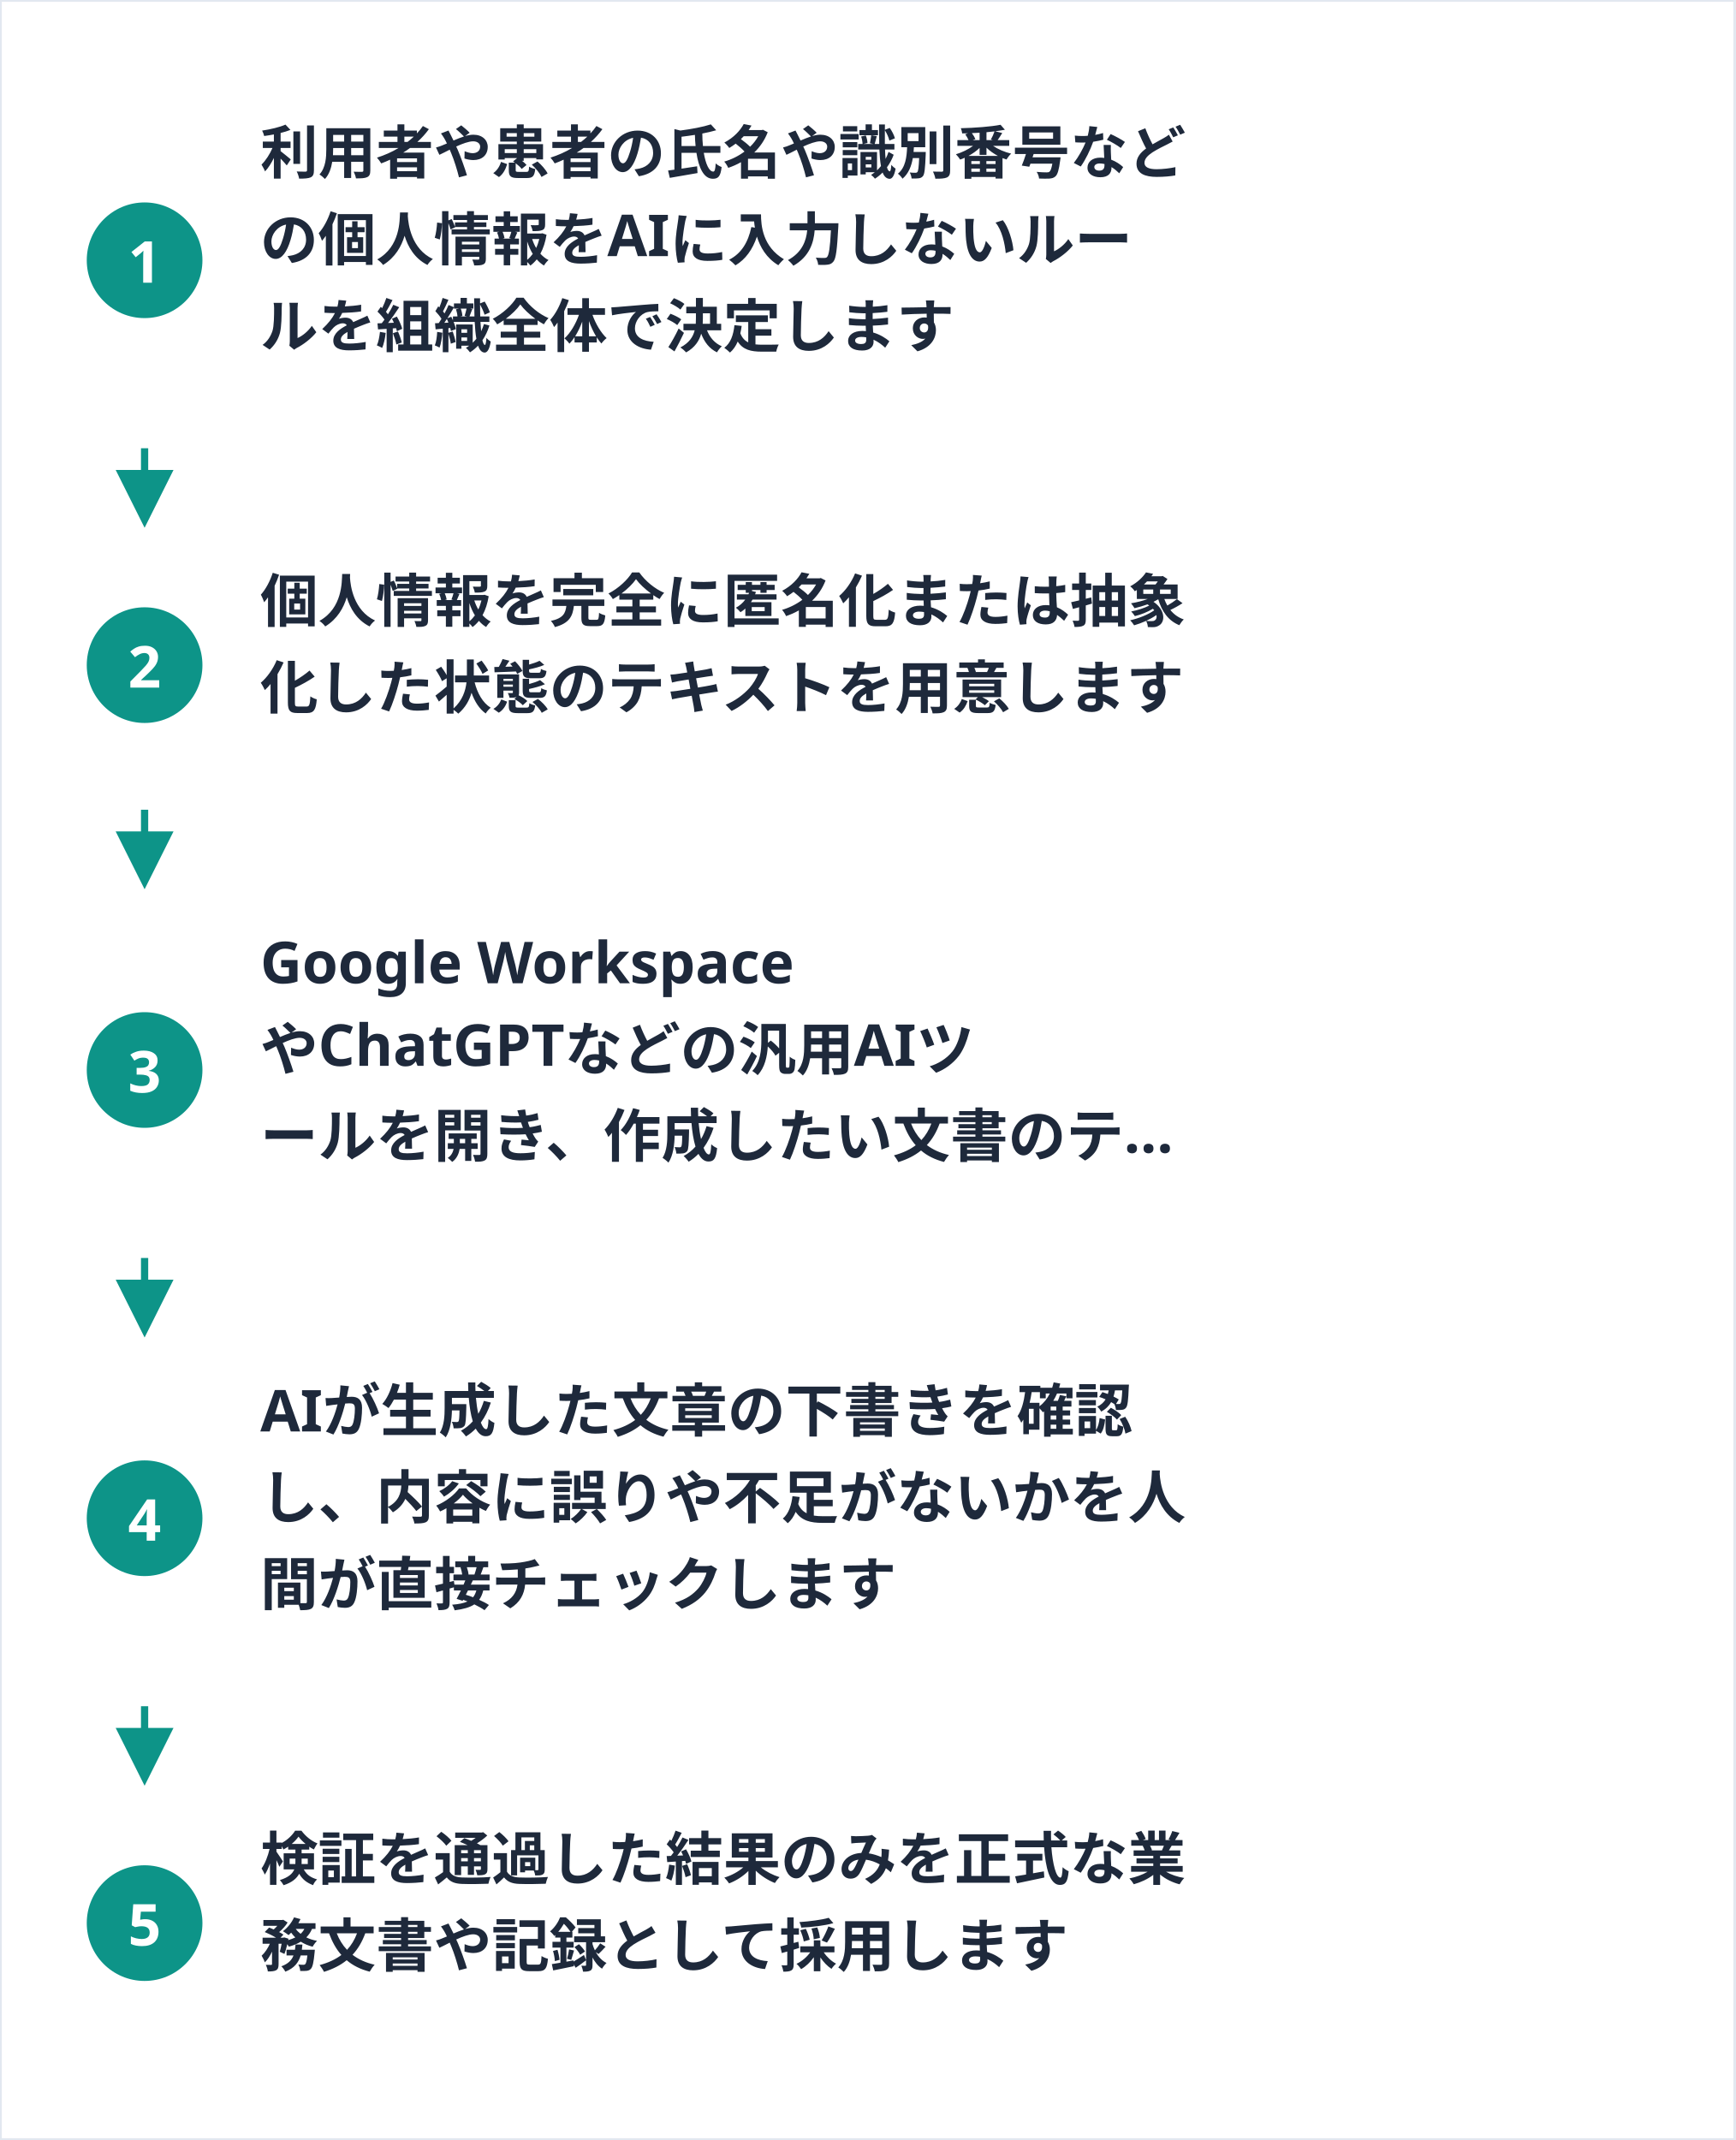
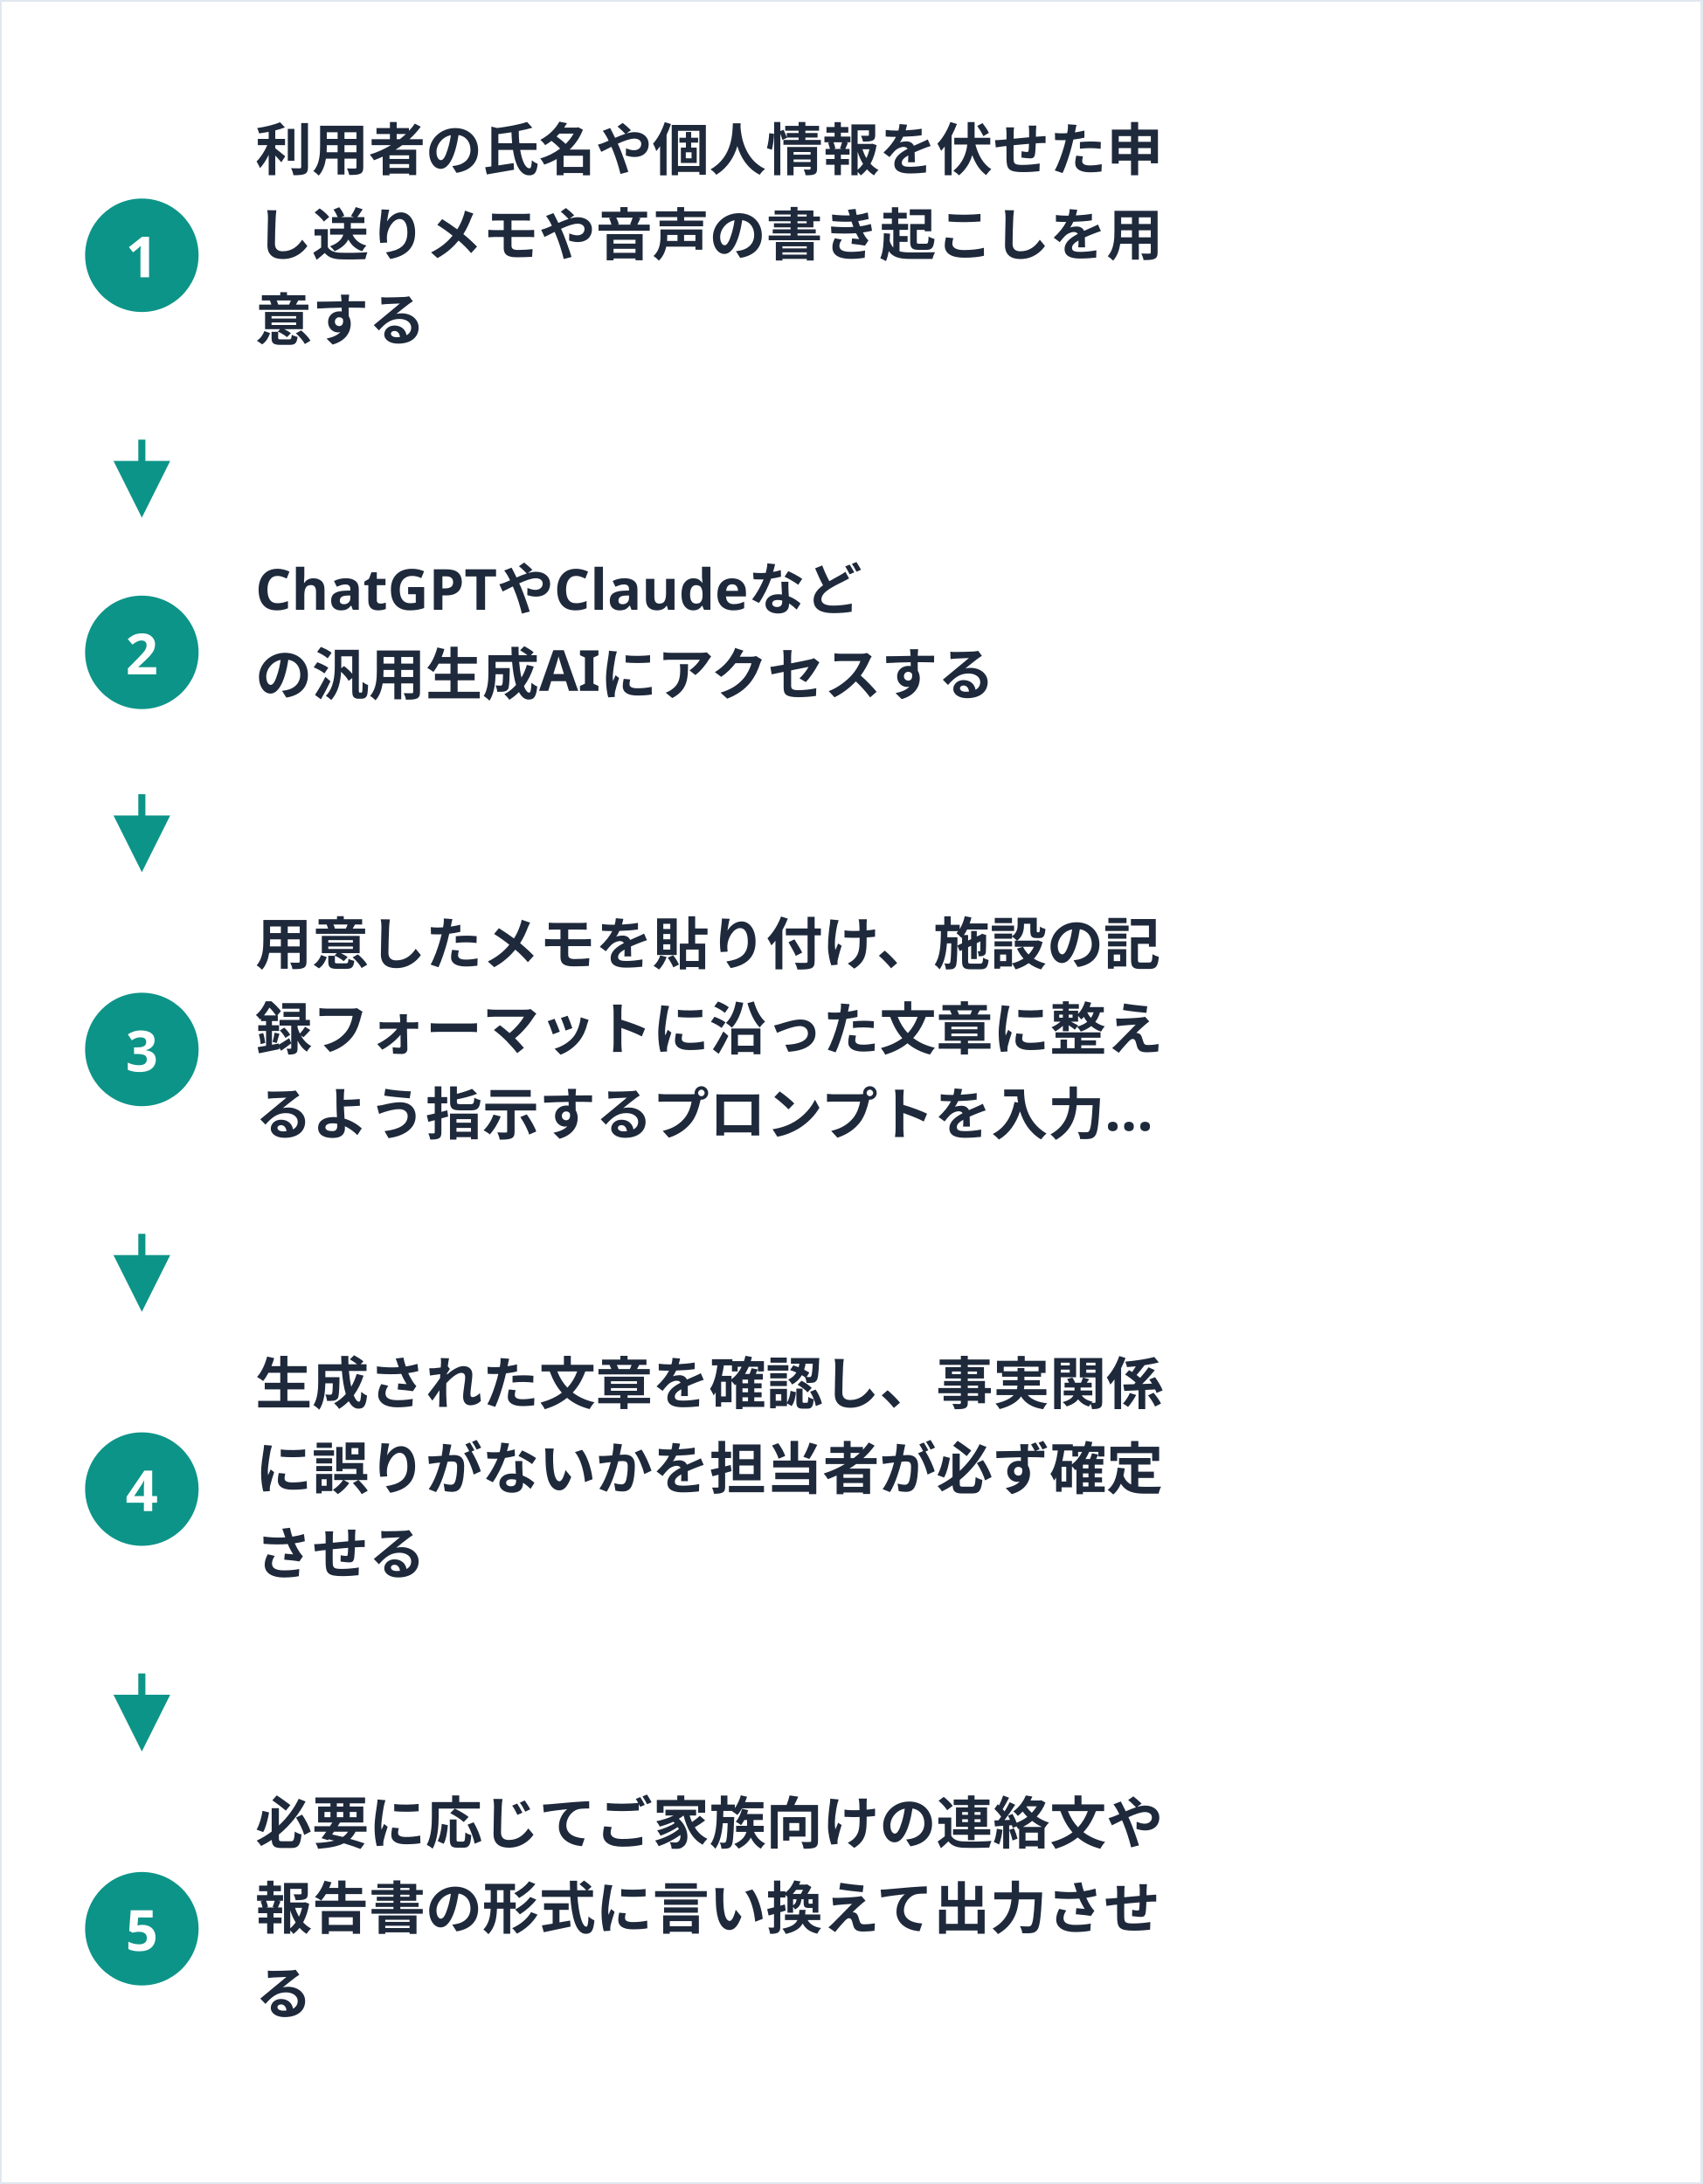
- <svg xmlns="http://www.w3.org/2000/svg" viewBox="0 0 480 592" width="480" height="592">
+ <svg xmlns="http://www.w3.org/2000/svg" viewBox="0 0 480 616" width="480" height="616">
  <defs>
    <marker id="arrowhead" markerWidth="8" markerHeight="8" refX="6" refY="4" orient="auto">
      <path d="M0,0 L8,4 L0,8 Z" fill="#0d9488" />
    </marker>
  </defs>
-   <rect width="480" height="592" fill="#ffffff" stroke="#e2e8f0" />
+   <rect width="480" height="616" fill="#ffffff" stroke="#e2e8f0" />
  <g>
    <circle cx="40" cy="72" r="16" fill="#0d9488" />
    <text x="40" y="72" text-anchor="middle" dominant-baseline="central" font-family="'Hiragino Sans','Hiragino Kaku Gothic ProN','Noto Sans JP',sans-serif" font-size="16" font-weight="700" fill="#ffffff">1</text>
    <text font-family="'Hiragino Sans','Hiragino Kaku Gothic ProN','Noto Sans JP',sans-serif" font-size="16" font-weight="600" fill="#1e293b">
-       <tspan x="72" y="48">利用者や患者の氏名や識別番号など</tspan>
-       <tspan x="72" y="72">の個人情報をAIに入力しないルー</tspan>
-       <tspan x="72" y="96">ルを組織全体で決定します</tspan>
+       <tspan x="72" y="48">利用者の氏名や個人情報を伏せた申</tspan>
+       <tspan x="72" y="72">し送りメモや音声の書き起こしを用</tspan>
+       <tspan x="72" y="96">意する</tspan>
    </text>
  </g>
  <path d="M 40 124 L 40 142" stroke="#0d9488" stroke-width="2" marker-end="url(#arrowhead)" />
  <g>
    <circle cx="40" cy="184" r="16" fill="#0d9488" />
    <text x="40" y="184" text-anchor="middle" dominant-baseline="central" font-family="'Hiragino Sans','Hiragino Kaku Gothic ProN','Noto Sans JP',sans-serif" font-size="16" font-weight="700" fill="#ffffff">2</text>
    <text font-family="'Hiragino Sans','Hiragino Kaku Gothic ProN','Noto Sans JP',sans-serif" font-size="16" font-weight="600" fill="#1e293b">
-       <tspan x="72" y="172">個人情報を完全に匿名化または抽象</tspan>
-       <tspan x="72" y="196">化した状態のテキストを用意します</tspan>
+       <tspan x="72" y="172">ChatGPTやClaudeなど</tspan>
+       <tspan x="72" y="196">の汎用生成AIにアクセスする</tspan>
    </text>
  </g>
  <path d="M 40 224 L 40 242" stroke="#0d9488" stroke-width="2" marker-end="url(#arrowhead)" />
  <g>
    <circle cx="40" cy="296" r="16" fill="#0d9488" />
    <text x="40" y="296" text-anchor="middle" dominant-baseline="central" font-family="'Hiragino Sans','Hiragino Kaku Gothic ProN','Noto Sans JP',sans-serif" font-size="16" font-weight="700" fill="#ffffff">3</text>
    <text font-family="'Hiragino Sans','Hiragino Kaku Gothic ProN','Noto Sans JP',sans-serif" font-size="16" font-weight="600" fill="#1e293b">
-       <tspan x="72" y="272">Google Workspace</tspan>
-       <tspan x="72" y="296">やChatGPTなどの汎用AIツ</tspan>
-       <tspan x="72" y="320">ールを開き、作成したい文書のテ…</tspan>
+       <tspan x="72" y="272">用意したメモを貼り付け、施設の記</tspan>
+       <tspan x="72" y="296">録フォーマットに沿った文章に整え</tspan>
+       <tspan x="72" y="320">るよう指示するプロンプトを入力…</tspan>
    </text>
  </g>
  <path d="M 40 348 L 40 366" stroke="#0d9488" stroke-width="2" marker-end="url(#arrowhead)" />
  <g>
    <circle cx="40" cy="420" r="16" fill="#0d9488" />
    <text x="40" y="420" text-anchor="middle" dominant-baseline="central" font-family="'Hiragino Sans','Hiragino Kaku Gothic ProN','Noto Sans JP',sans-serif" font-size="16" font-weight="700" fill="#ffffff">4</text>
    <text font-family="'Hiragino Sans','Hiragino Kaku Gothic ProN','Noto Sans JP',sans-serif" font-size="16" font-weight="600" fill="#1e293b">
-       <tspan x="72" y="396">AIが生成した文章の下書きを確認</tspan>
-       <tspan x="72" y="420">し、内容に誤りや不足がないかを人</tspan>
-       <tspan x="72" y="444">間が直接チェックします</tspan>
+       <tspan x="72" y="396">生成された文章を確認し、事実関係</tspan>
+       <tspan x="72" y="420">に誤りがないかを担当者が必ず確定</tspan>
+       <tspan x="72" y="444">させる</tspan>
    </text>
  </g>
  <path d="M 40 472 L 40 490" stroke="#0d9488" stroke-width="2" marker-end="url(#arrowhead)" />
  <g>
-     <circle cx="40" cy="532" r="16" fill="#0d9488" />
-     <text x="40" y="532" text-anchor="middle" dominant-baseline="central" font-family="'Hiragino Sans','Hiragino Kaku Gothic ProN','Noto Sans JP',sans-serif" font-size="16" font-weight="700" fill="#ffffff">5</text>
+     <circle cx="40" cy="544" r="16" fill="#0d9488" />
+     <text x="40" y="544" text-anchor="middle" dominant-baseline="central" font-family="'Hiragino Sans','Hiragino Kaku Gothic ProN','Noto Sans JP',sans-serif" font-size="16" font-weight="700" fill="#ffffff">5</text>
    <text font-family="'Hiragino Sans','Hiragino Kaku Gothic ProN','Noto Sans JP',sans-serif" font-size="16" font-weight="600" fill="#1e293b">
-       <tspan x="72" y="520">検証を通過した結果のみを正式な業</tspan>
-       <tspan x="72" y="544">務文書や記録として採用します</tspan>
+       <tspan x="72" y="520">必要に応じてご家族向けの連絡文や</tspan>
+       <tspan x="72" y="544">報告書の形式に言い換えて出力させ</tspan>
+       <tspan x="72" y="568">る</tspan>
    </text>
  </g>
</svg>
